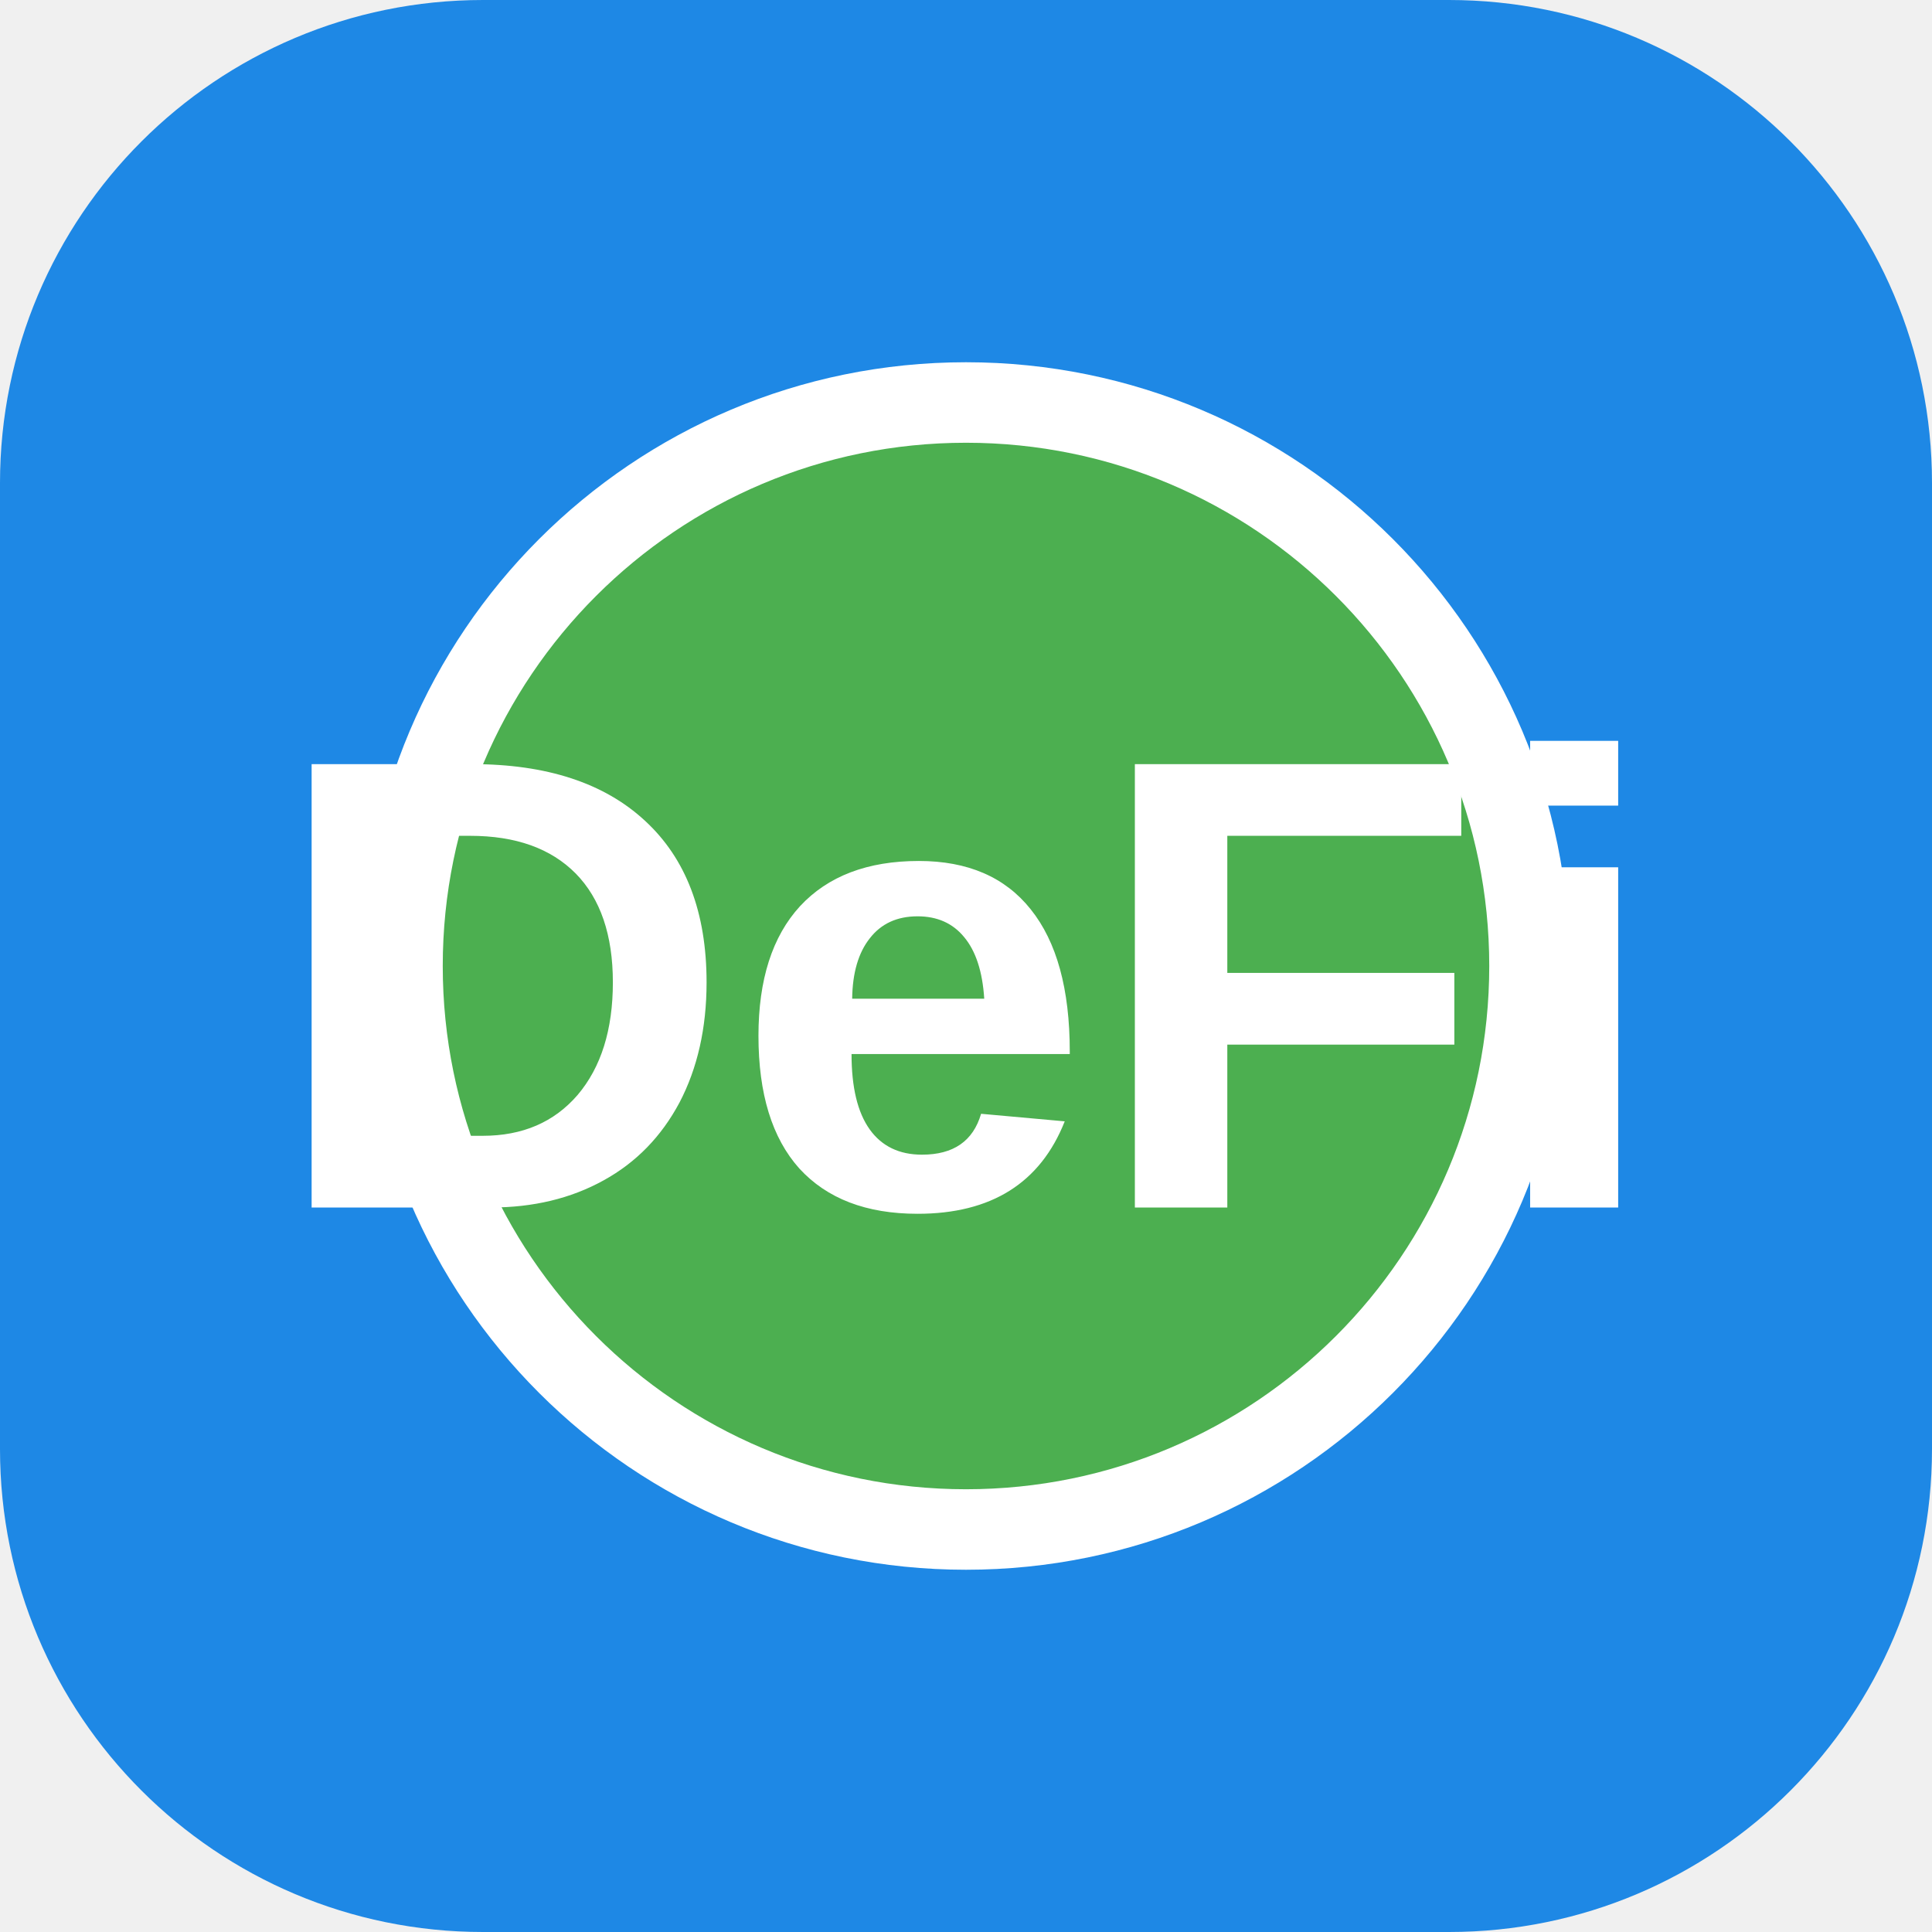
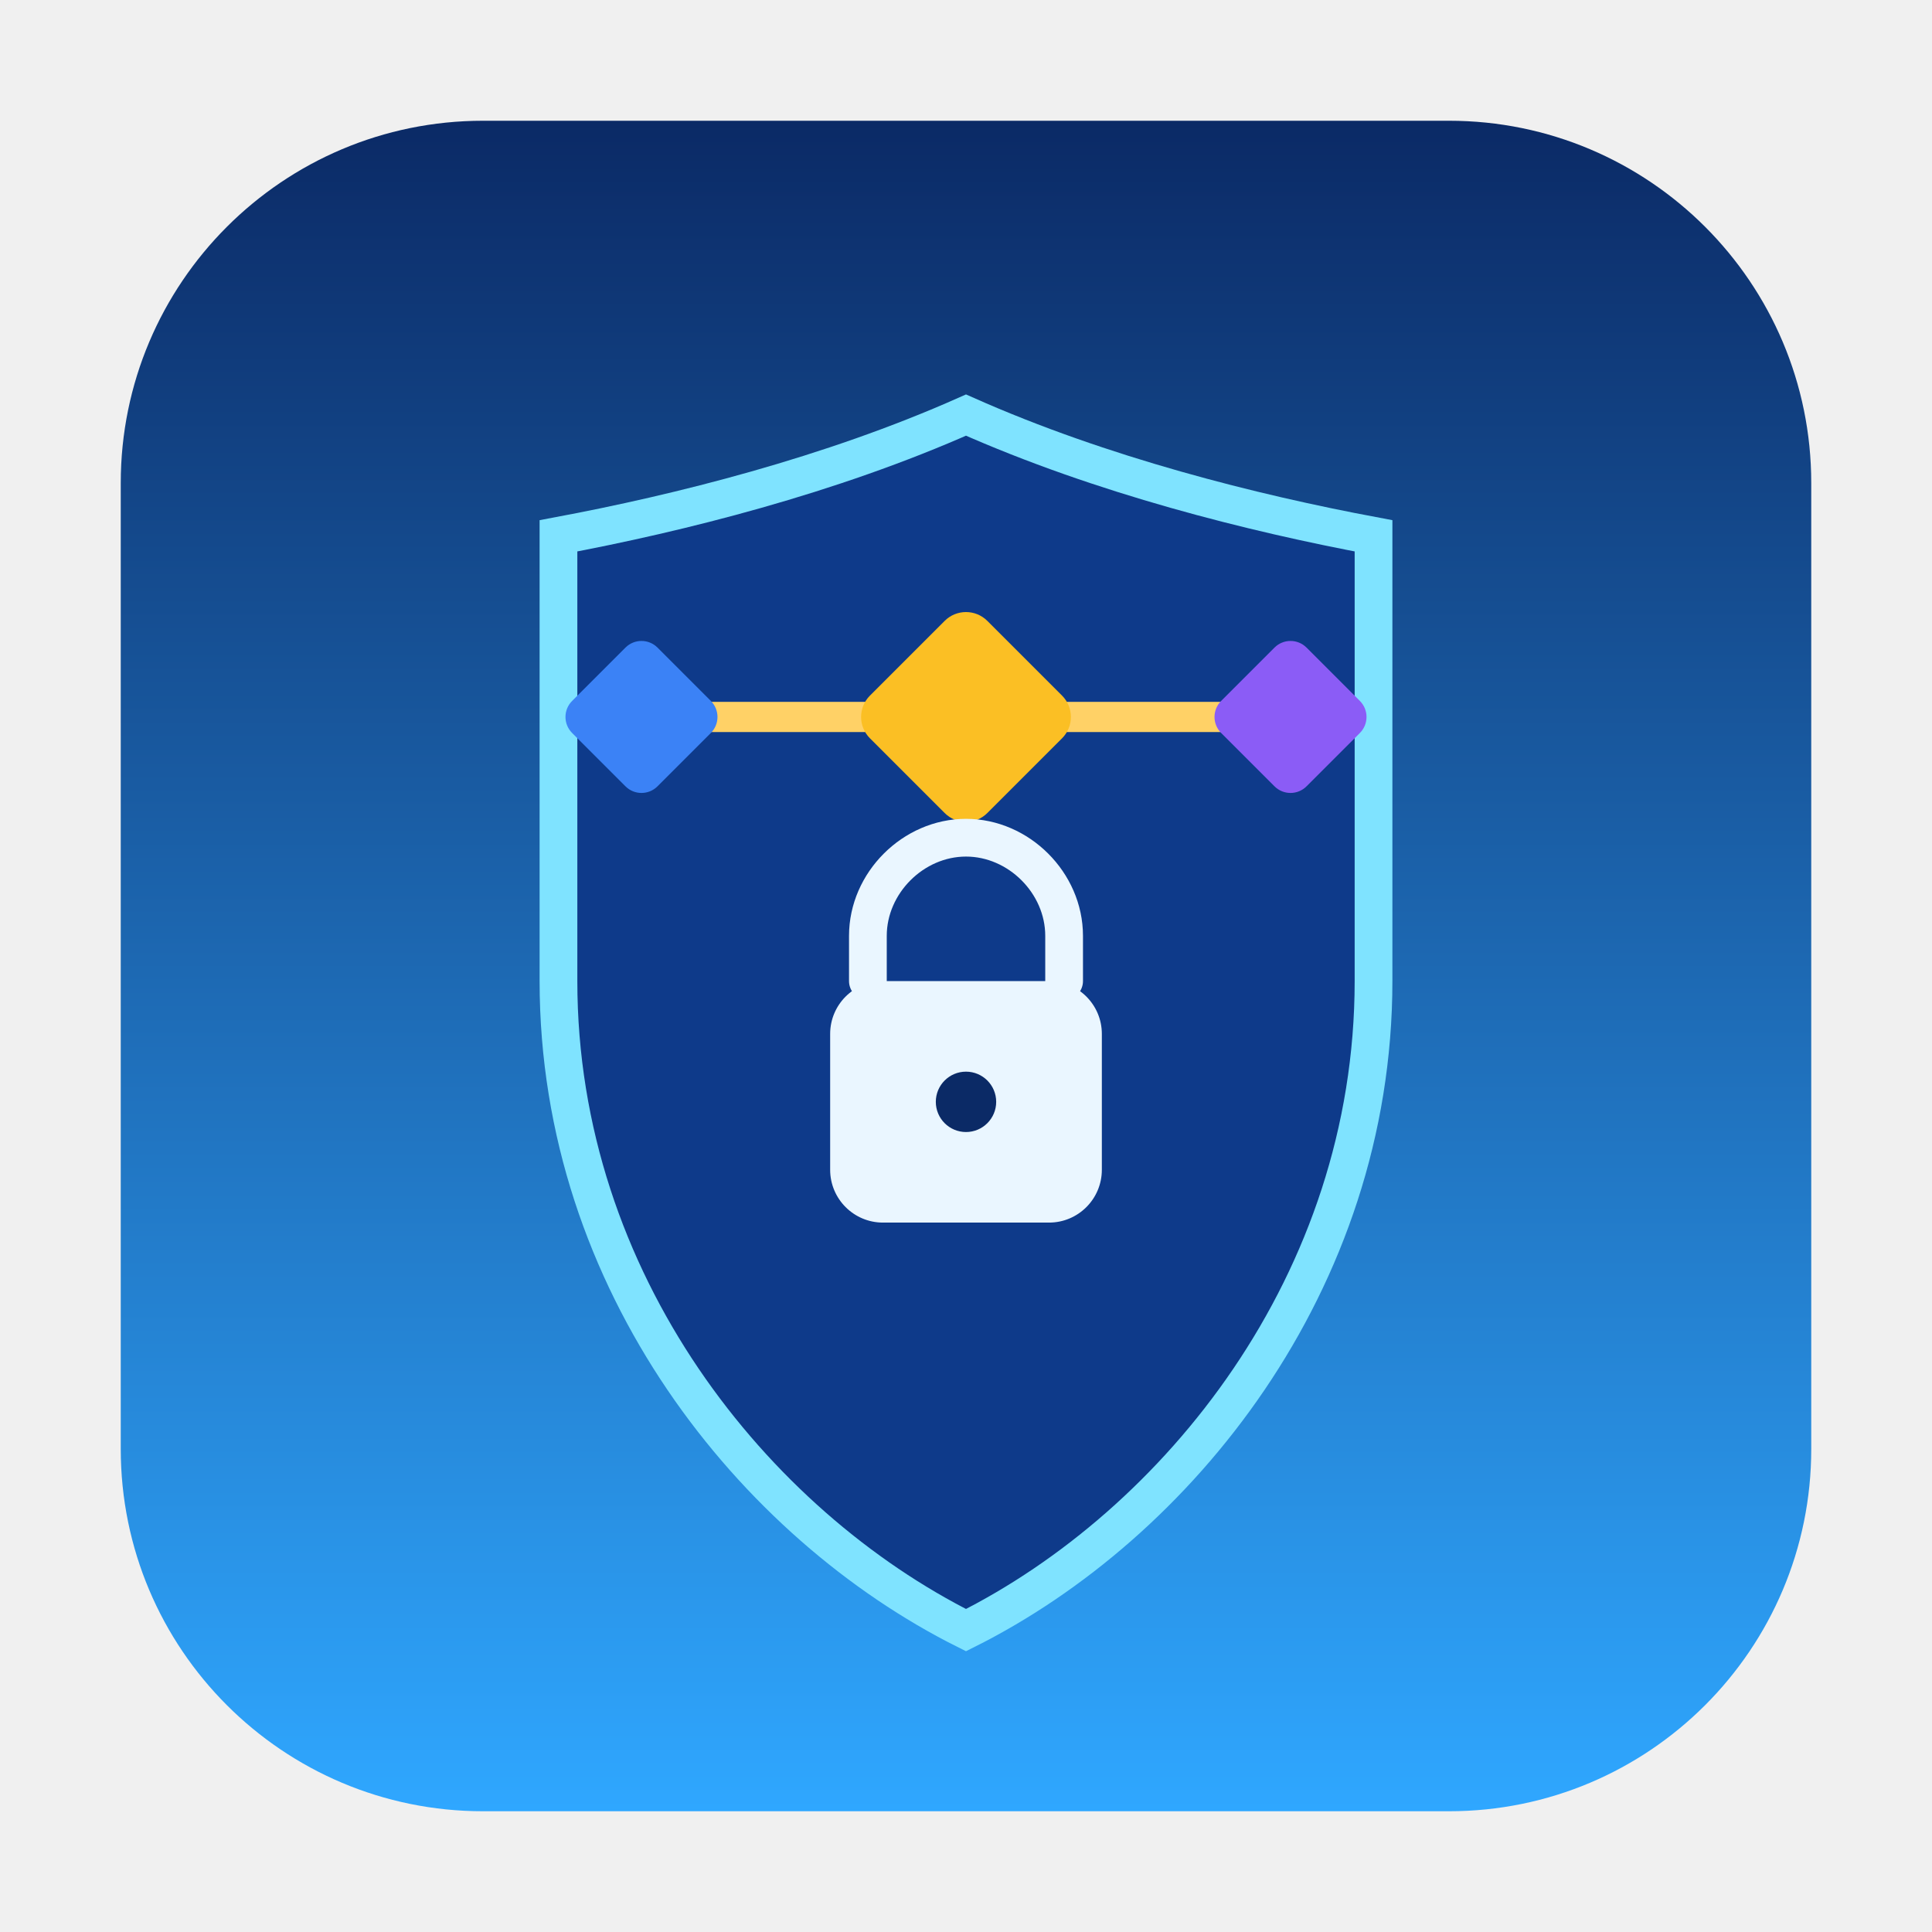
- <svg xmlns="http://www.w3.org/2000/svg" width="48" height="48" viewBox="0 0 48 48" fill="none">
-   <rect width="48" height="48" rx="12" fill="#1E88E5" />
-   <circle cx="24" cy="24" r="14" fill="#4CAF50" stroke="#fff" stroke-width="2" />
-   <text x="24" y="30" text-anchor="middle" font-size="16" font-family="Arial" fill="#fff" font-weight="bold">DeFi</text>
+ <svg xmlns="http://www.w3.org/2000/svg" viewBox="0 0 512 512">
+   <defs>
+     <linearGradient id="bg" x1="0" y1="0" x2="0" y2="1">
+       <stop offset="0%" stop-color="#0B2A66" />
+       <stop offset="100%" stop-color="#2FA7FF" />
+     </linearGradient>
+   </defs>
+   <rect x="32" y="32" width="448" height="448" rx="96" fill="url(#bg)" />
+   <path d="M256 110            C292 126 332 136 364 142            V260            C364 340 312 404 256 432            C200 404 148 340 148 260            V142            C180 136 220 126 256 110Z" fill="#0E3A8A" stroke="#7FE3FF" stroke-width="10" />
+   <line x1="170" y1="190" x2="342" y2="190" stroke="#FFD166" stroke-width="8" stroke-linecap="round" />
+   <g transform="translate(170 190)">
+     <rect x="-16" y="-16" width="32" height="32" rx="6" fill="#3B82F6" transform="rotate(45)" />
+   </g>
+   <g transform="translate(256 190)">
+     <rect x="-22" y="-22" width="44" height="44" rx="8" fill="#FBBF24" transform="rotate(45)" />
+   </g>
+   <g transform="translate(342 190)">
+     <rect x="-16" y="-16" width="32" height="32" rx="6" fill="#8B5CF6" transform="rotate(45)" />
+   </g>
+   <path d="M230 260            v-12            c0-14 12-26 26-26            s26 12 26 26            v12" fill="none" stroke="#EAF6FF" stroke-width="10" stroke-linecap="round" />
+   <rect x="220" y="260" width="72" height="64" rx="14" fill="#EAF6FF" />
+   <circle cx="256" cy="292" r="8" fill="#0B2A66" />
</svg>
